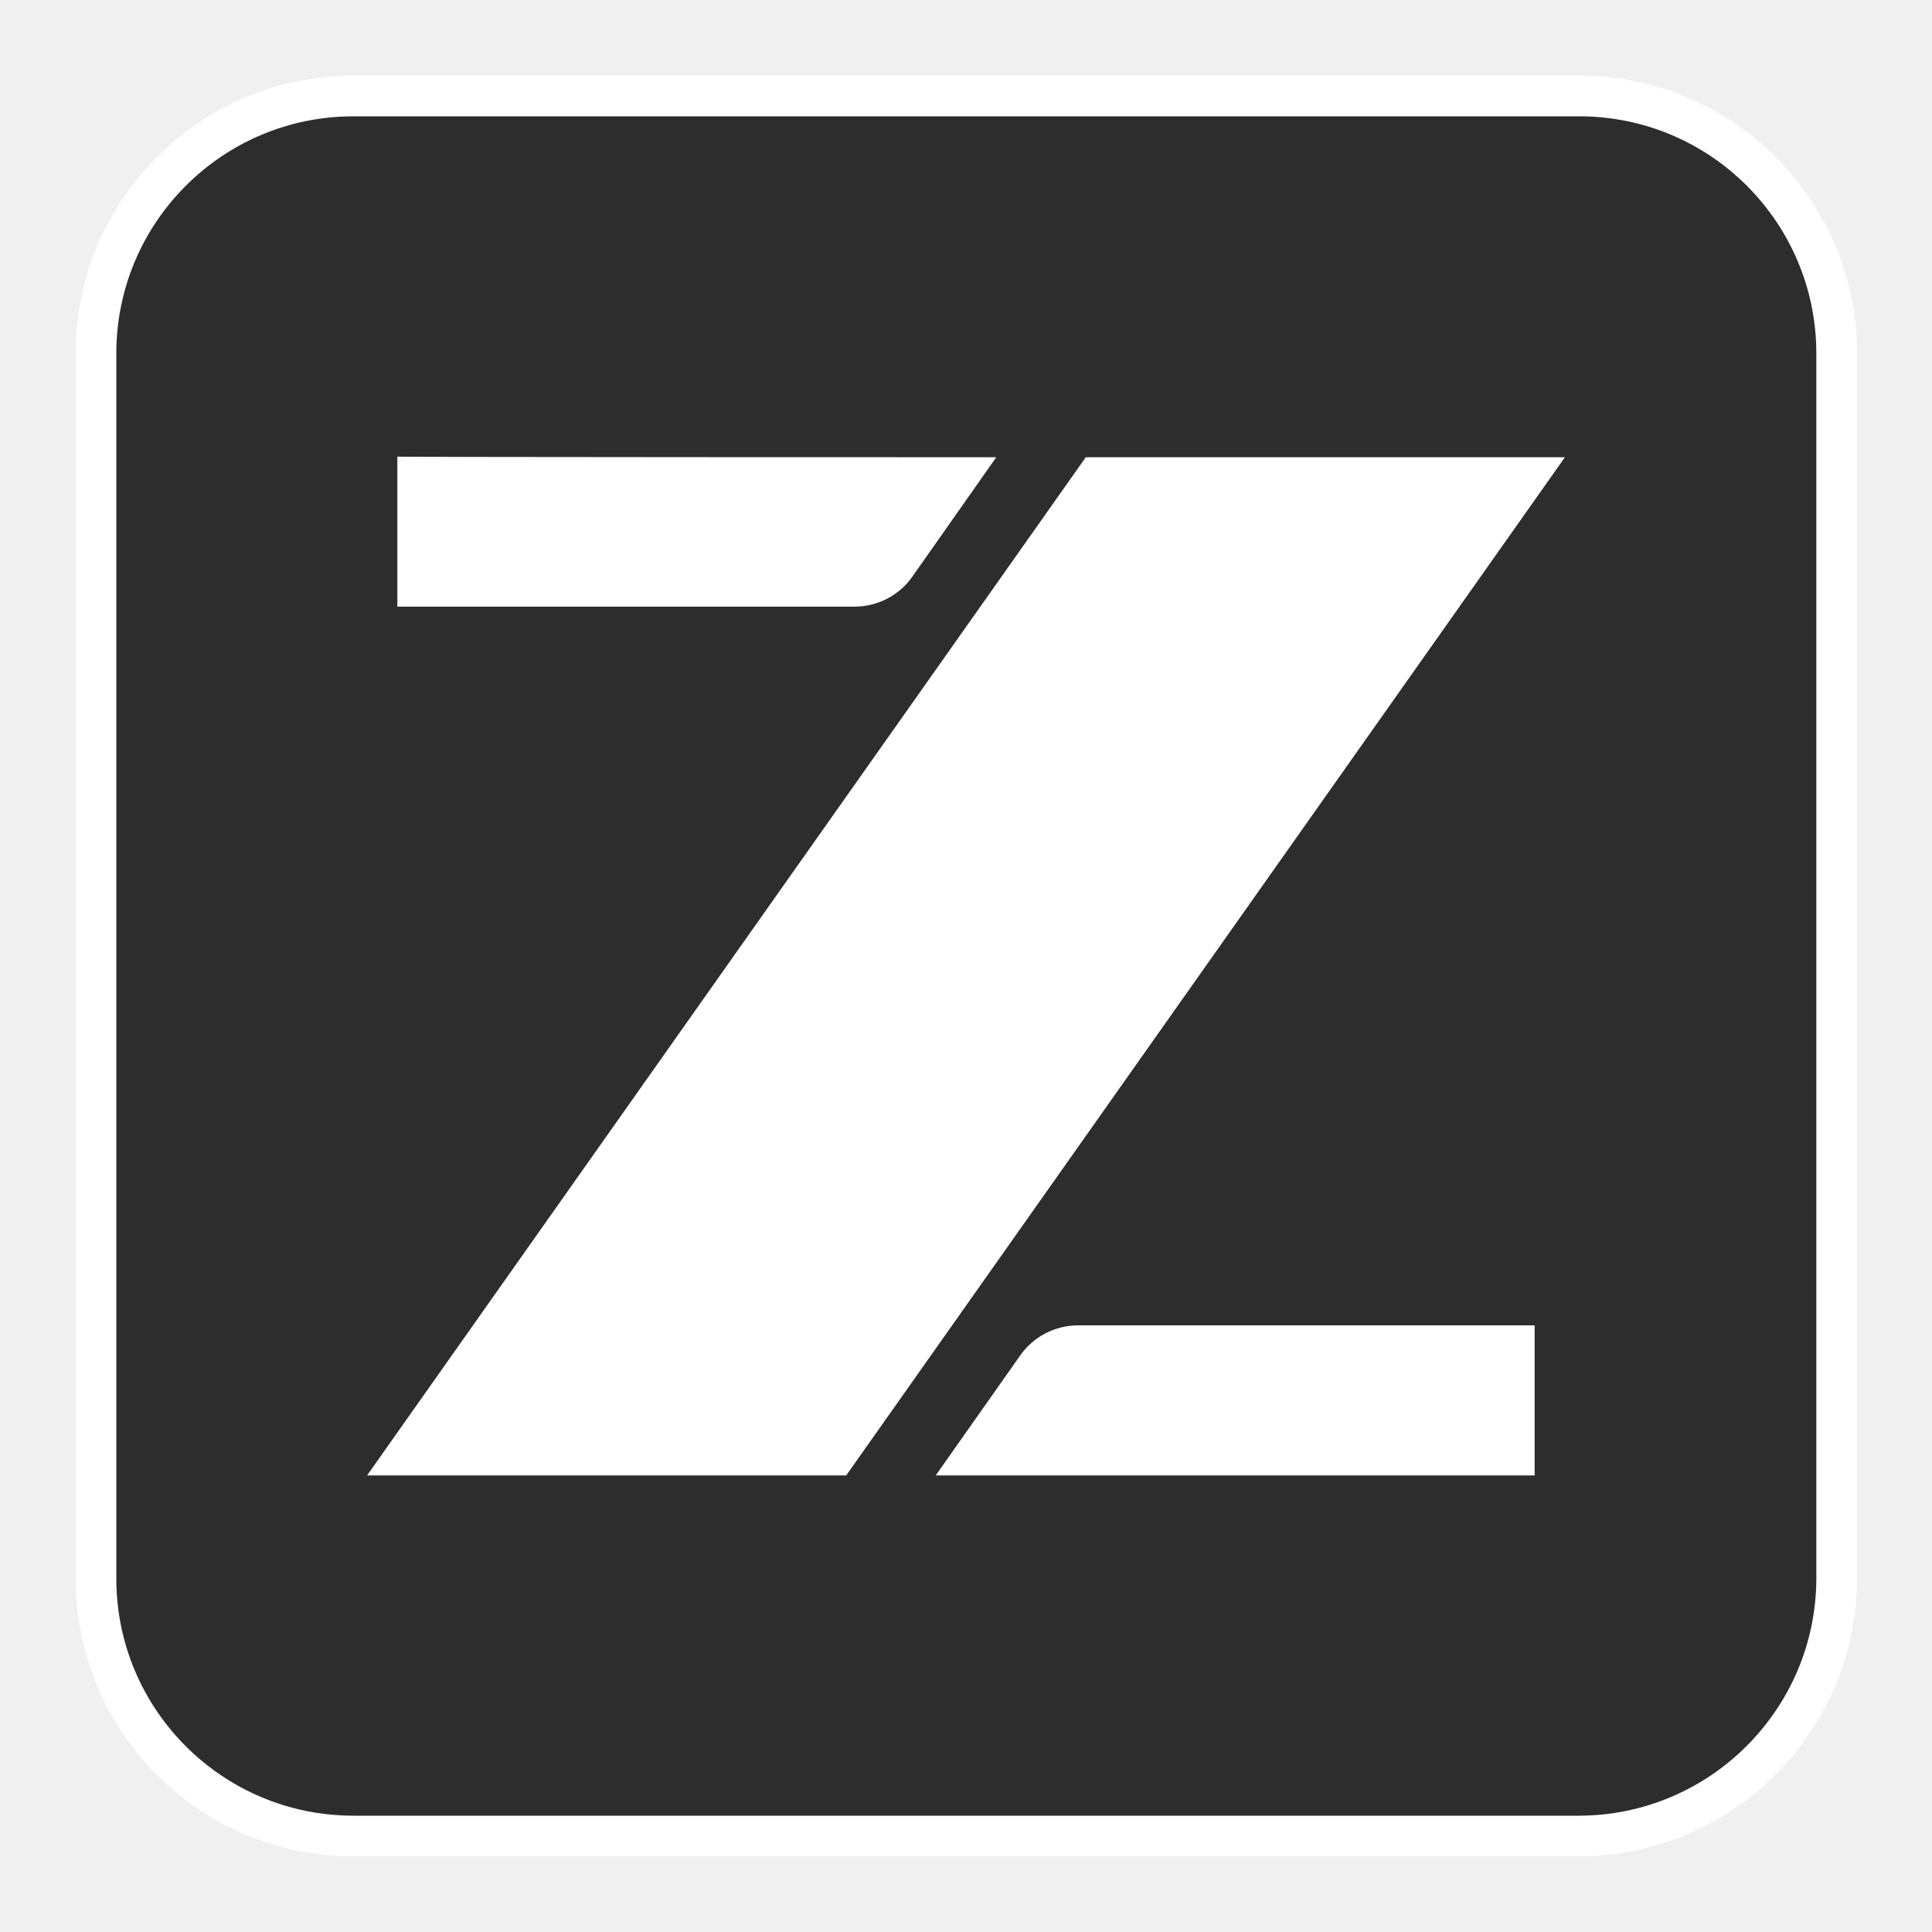
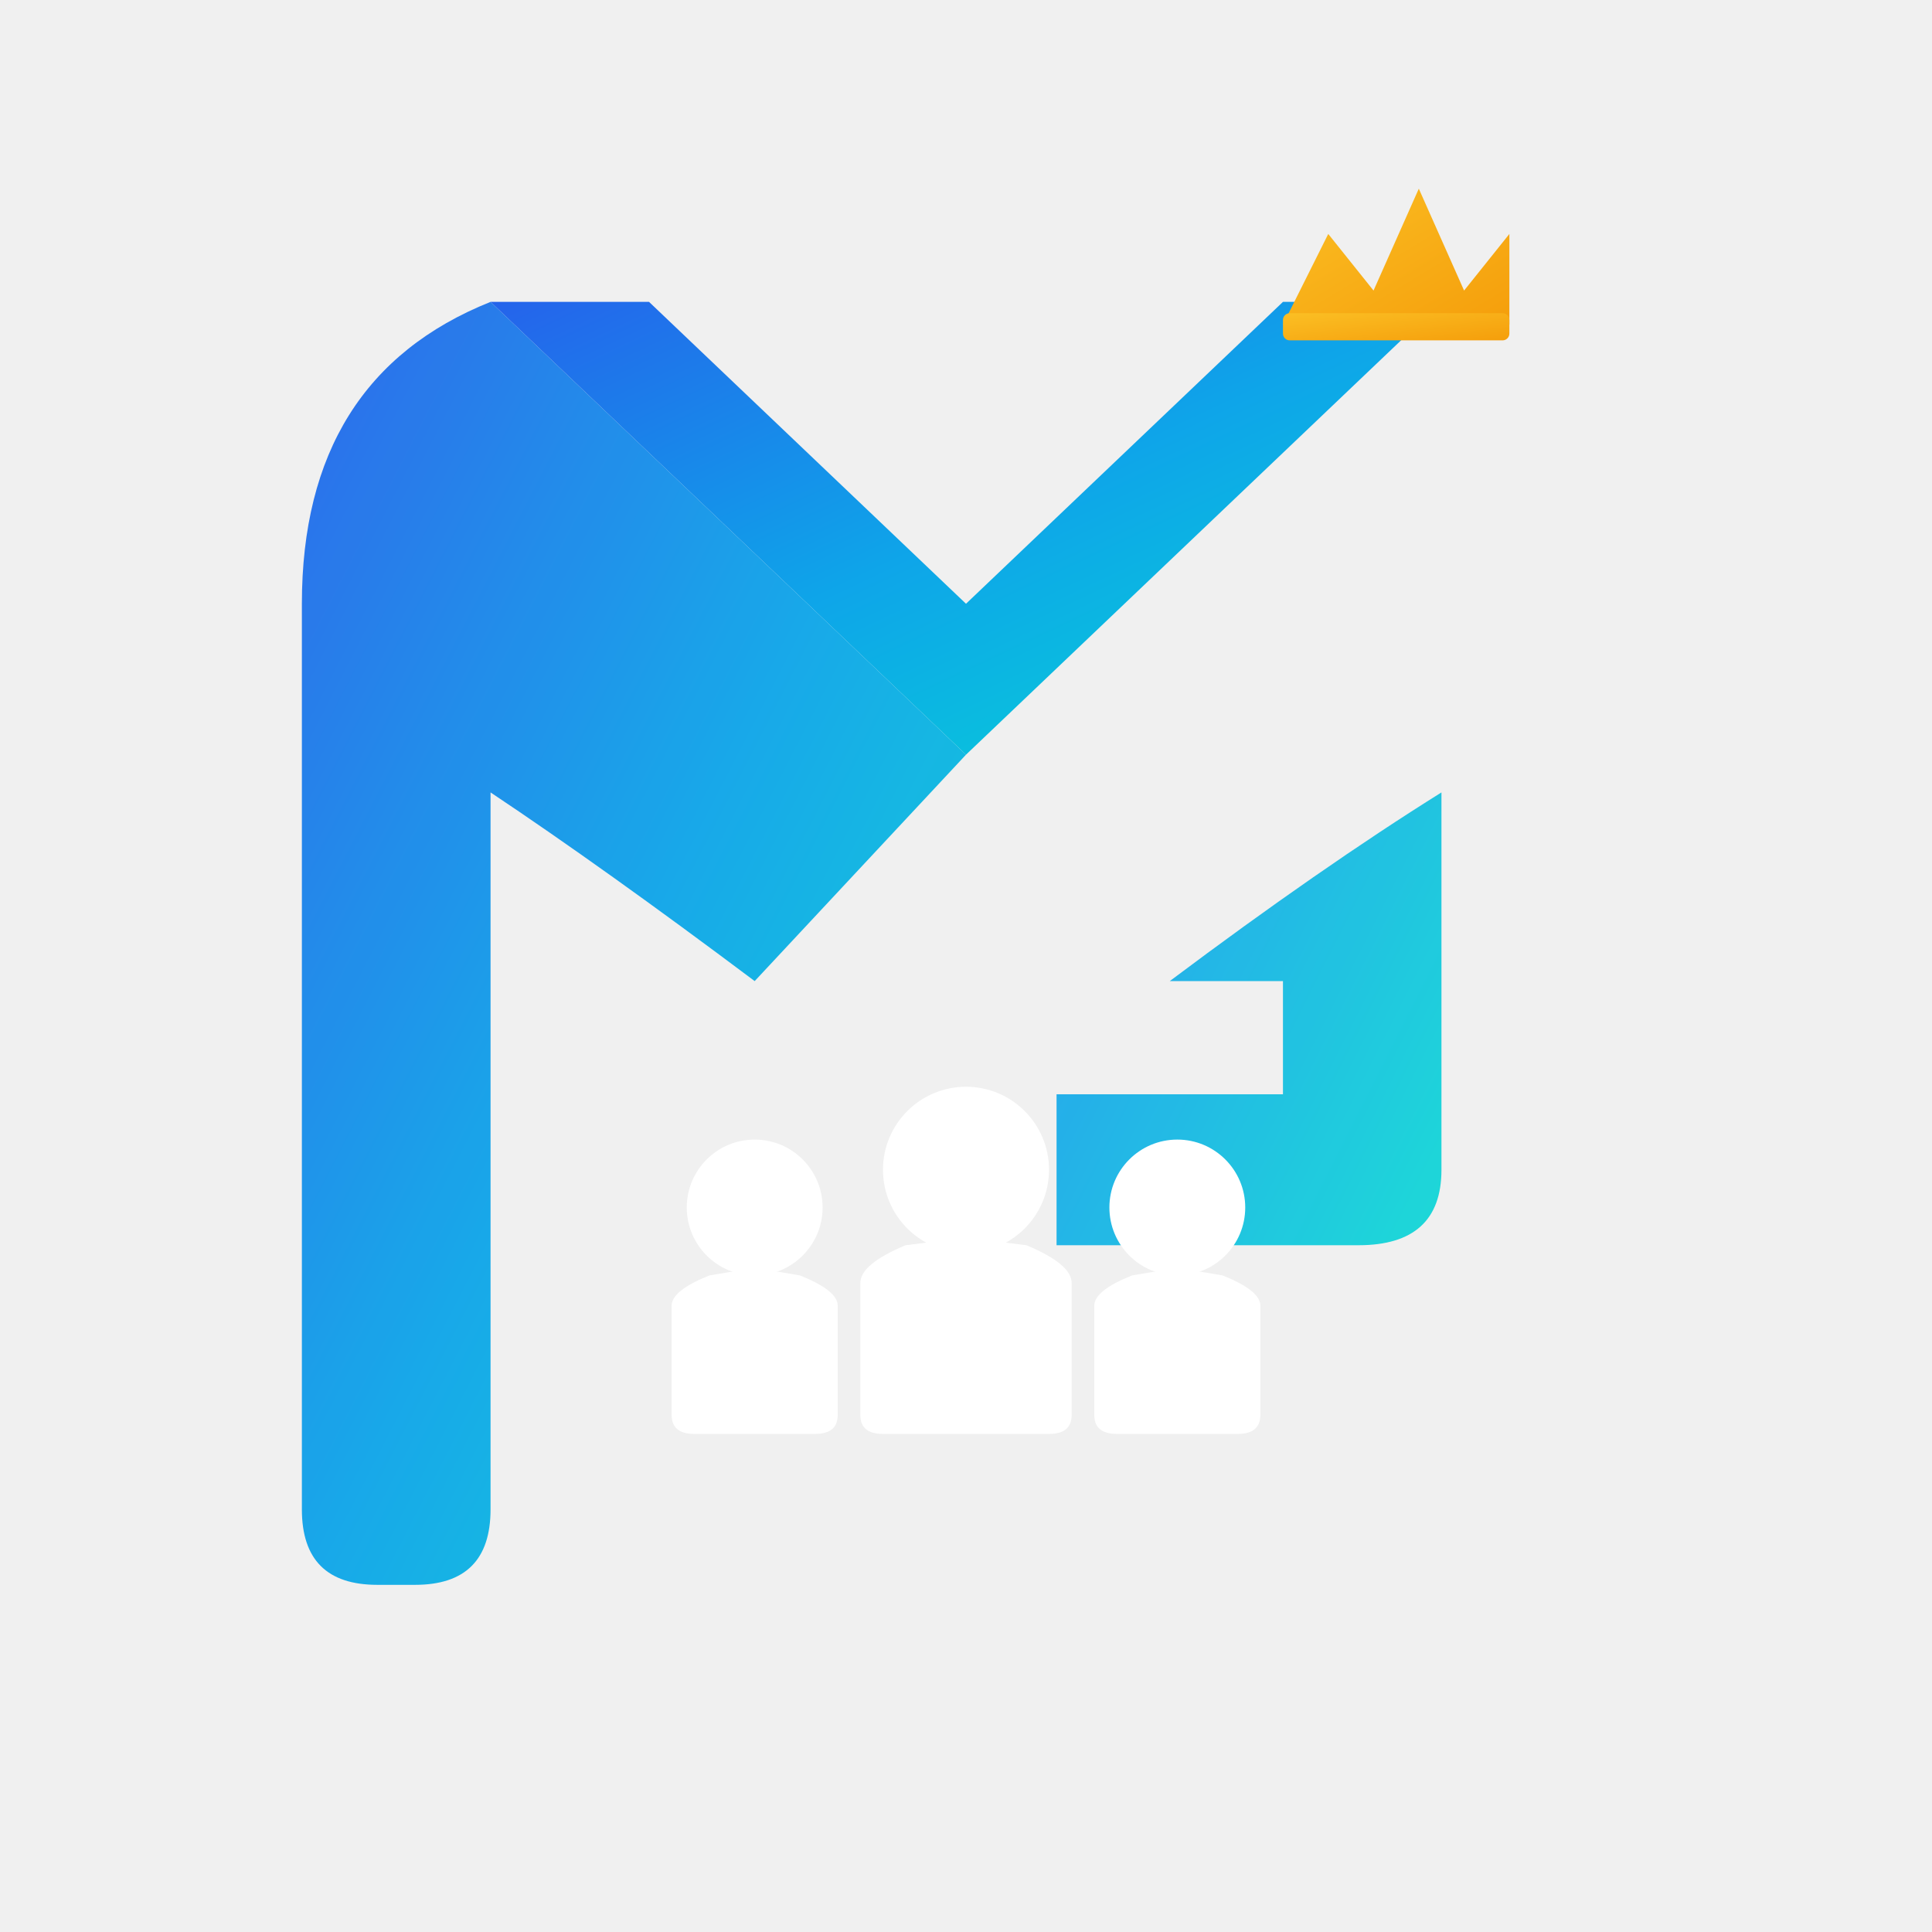
- <svg xmlns="http://www.w3.org/2000/svg" version="1.1" x="0px" y="0px" viewBox="0 0 30 30" style="enable-background:new 0 0 30 30;" xml:space="preserve">
+ <svg xmlns="http://www.w3.org/2000/svg" viewBox="0 0 512 512">
  <defs>
-     <style type="text/css">
-     .st194{fill:#2D2D2D;stroke:#FFFFFF;stroke-width:0.632;stroke-miterlimit:10;}
-     .st23{fill:#FFFFFF;}
- 
-     .z-breathe {
-       animation: breathe 2.5s ease-in-out infinite;
-     }
- 
-     @keyframes breathe {
-       0%, 100% { opacity: 0.7; }
-       50% { opacity: 1; }
-     }
-   </style>
+     <linearGradient id="mg-grad" x1="0%" y1="0%" x2="100%" y2="100%">
+       <stop offset="0%" stop-color="#2563eb" />
+       <stop offset="50%" stop-color="#0ea5e9" />
+       <stop offset="100%" stop-color="#06d6d4" />
+     </linearGradient>
+     <linearGradient id="crown-grad" x1="0%" y1="0%" x2="100%" y2="100%">
+       <stop offset="0%" stop-color="#fbbf24" />
+       <stop offset="100%" stop-color="#f59e0b" />
+     </linearGradient>
  </defs>
-   <g>
-     <path class="st194" d="M24.51,28.51H5.49c-2.21,0-4-1.79-4-4V5.49c0-2.21,1.79-4,4-4h19.03c2.21,0,4,1.79,4,4v19.03     C28.51,26.72,26.72,28.51,24.51,28.51z" />
-     <g class="z-breathe">
-       <path class="st23" d="M15.47,7.1l-1.3,1.85c-0.2,0.29-0.54,0.47-0.9,0.47h-7.1V7.09C6.16,7.1,15.47,7.1,15.47,7.1z" />
-       <polygon class="st23" points="24.3,7.1 13.14,22.91 5.7,22.91 16.86,7.1" />
-       <path class="st23" d="M14.53,22.91l1.31-1.86c0.2-0.29,0.54-0.47,0.9-0.47h7.09v2.33H14.53z" />
-     </g>
+   <path d="M80 400 C80 400 80 180 80 160 Q80 100 130 80 L256 200 L200 260 Q160 230 130 210 L130 400 Q130 420 110 420 L100 420 Q80 420 80 400 Z" fill="url(#mg-grad)" opacity="0.95" />
+   <path d="M130 80 L256 200 L382 80 L340 80 L256 160 L172 80 Z" fill="url(#mg-grad)" />
+   <path d="M382 80 L256 200 L310 260 Q350 230 382 210 L382 310 Q382 330 360 330 L280 330 L280 290 L340 290 L340 260 L310 260 L256 200" fill="url(#mg-grad)" opacity="0.9" />
+   <g transform="translate(340, 50) scale(0.6)">
+     <path d="M0 60 L20 20 L40 45 L60 0 L80 45 L100 20 L100 60 Z" fill="url(#crown-grad)" />
+     <rect x="0" y="55" width="100" height="12" rx="3" fill="url(#crown-grad)" />
+   </g>
+   <g transform="translate(140, 280)" fill="white">
+     <circle cx="116" cy="30" r="22" />
+     <path d="M88 60 Q88 55 100 50 L116 48 L132 50 Q144 55 144 60 L144 95 Q144 100 138 100 L94 100 Q88 100 88 95 Z" />
+     <circle cx="60" cy="40" r="18" />
+     <path d="M38 66 Q38 62 48 58 L60 56 L72 58 Q82 62 82 66 L82 95 Q82 100 76 100 L44 100 Q38 100 38 95 Z" />
+     <circle cx="172" cy="40" r="18" />
+     <path d="M150 66 Q150 62 160 58 L172 56 L184 58 Q194 62 194 66 L194 95 Q194 100 188 100 L156 100 Q150 100 150 95 Z" />
  </g>
</svg>
